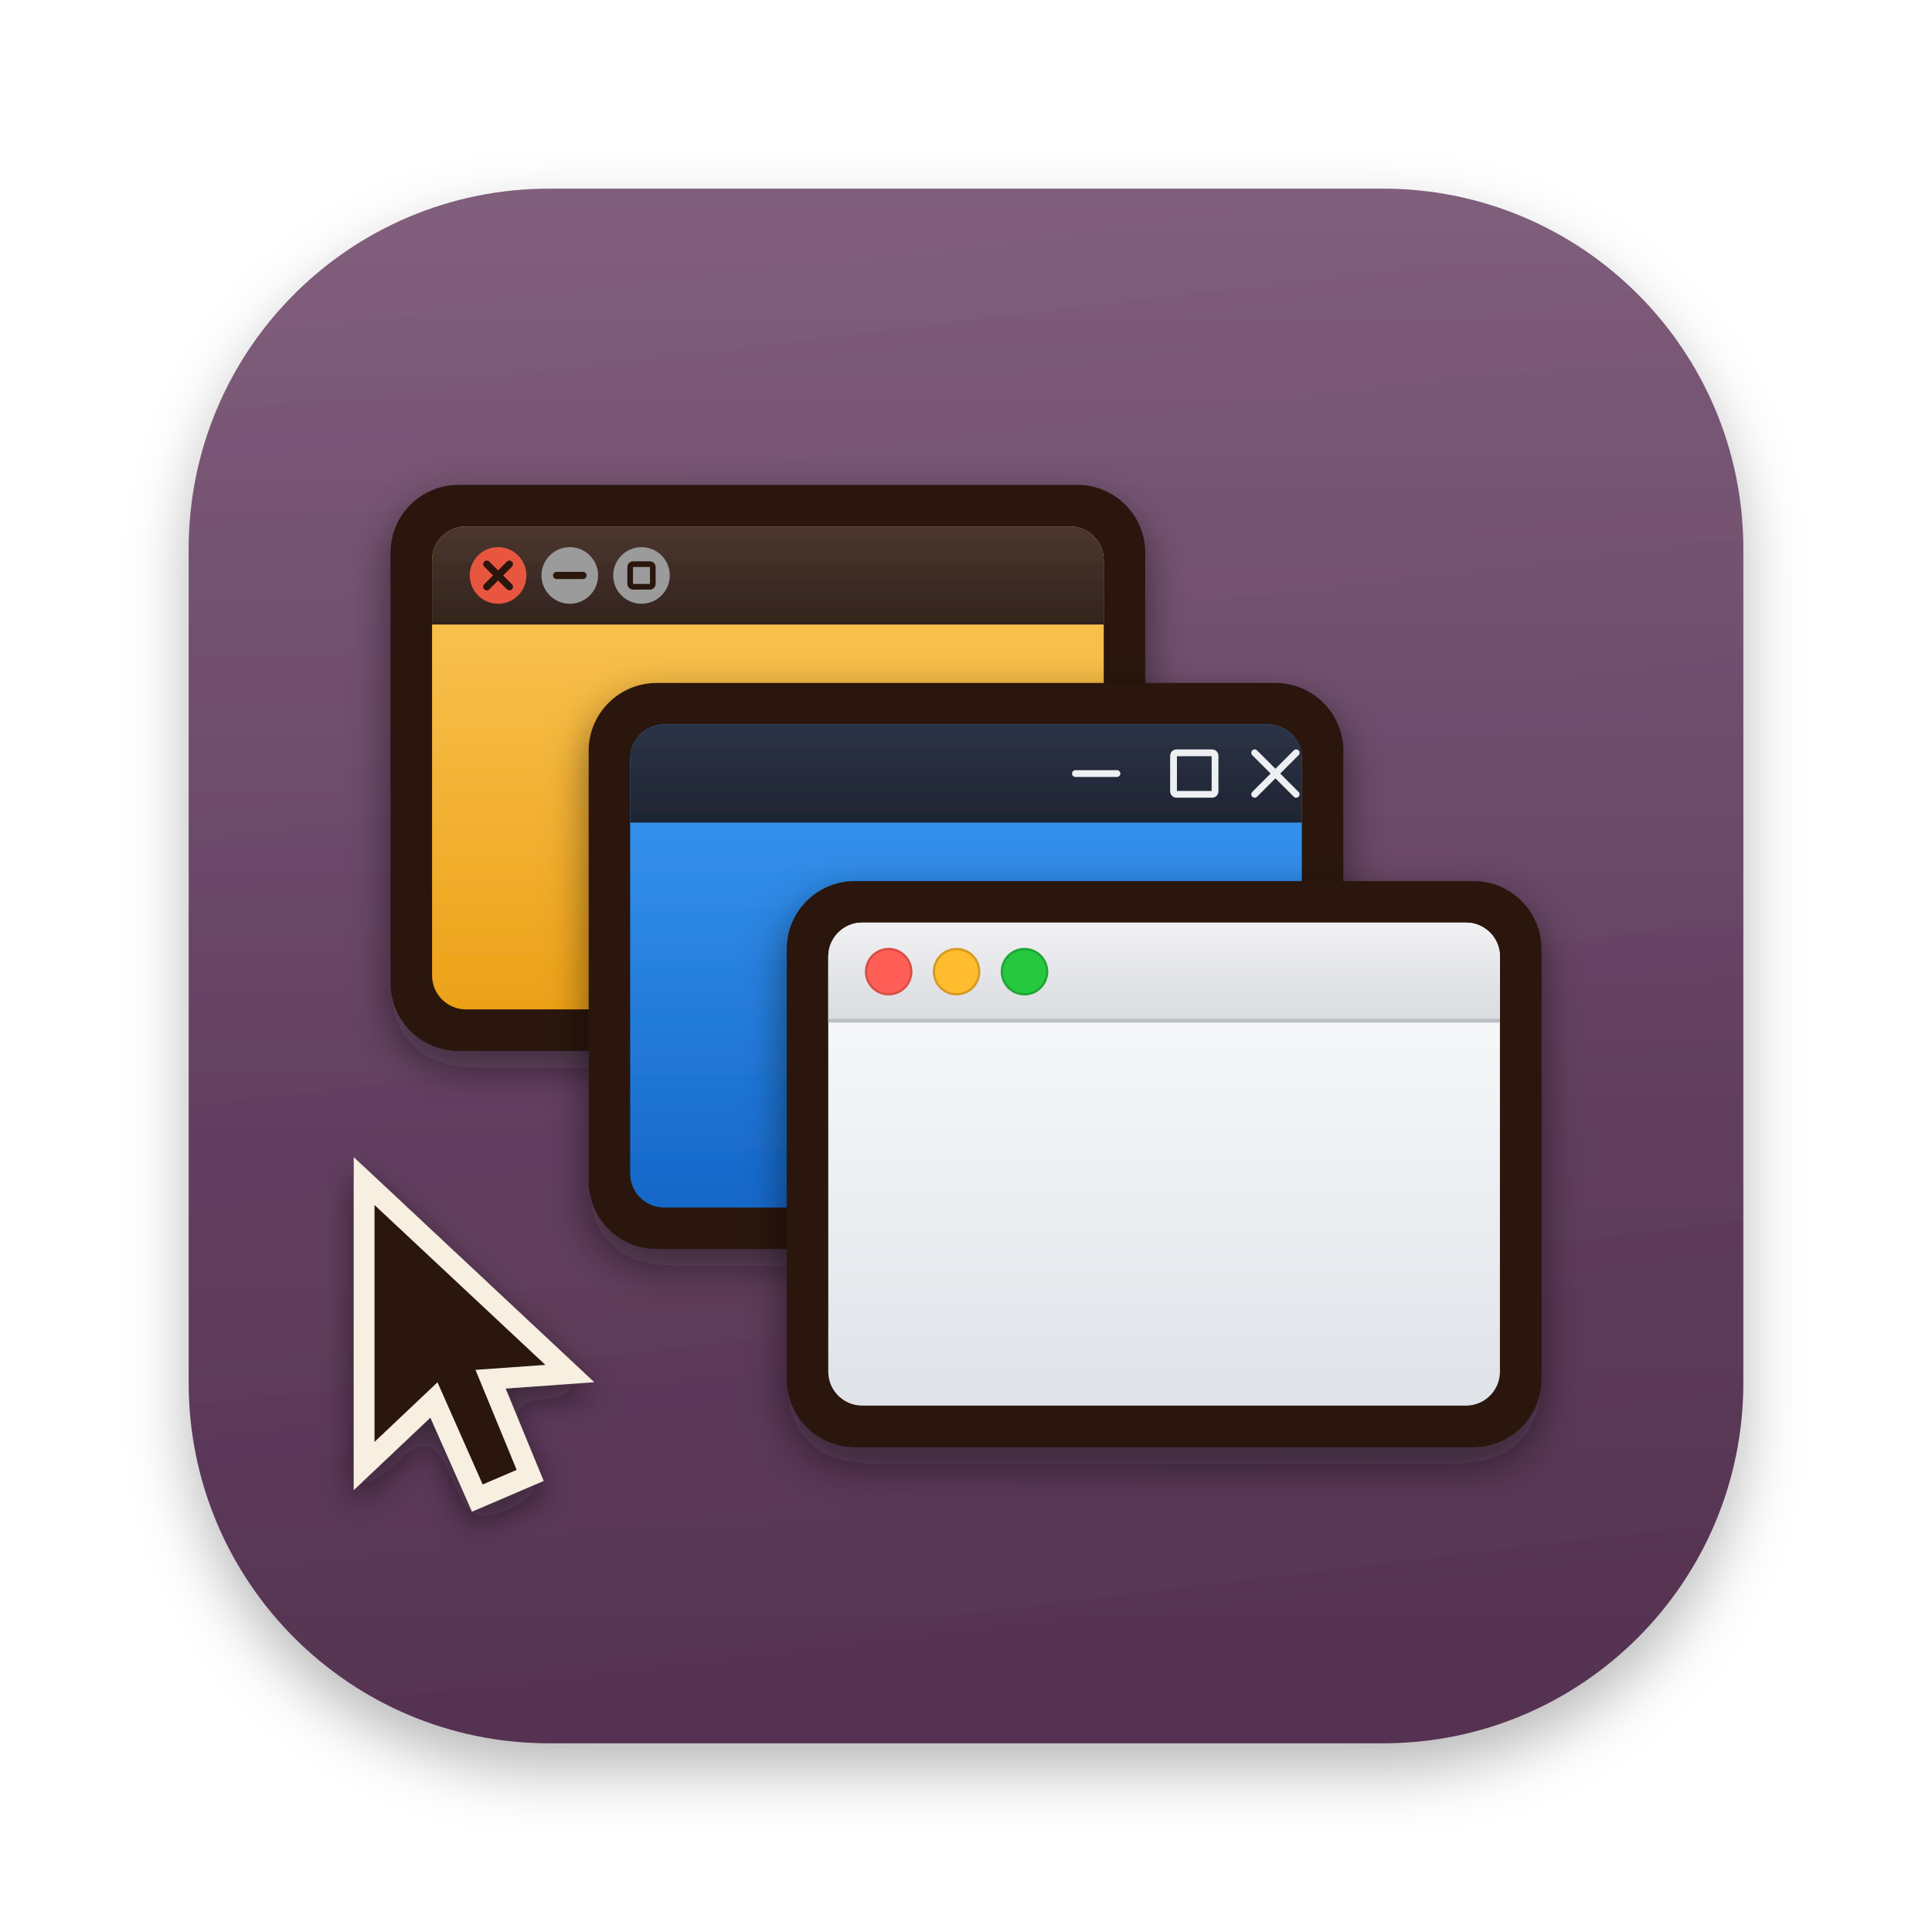
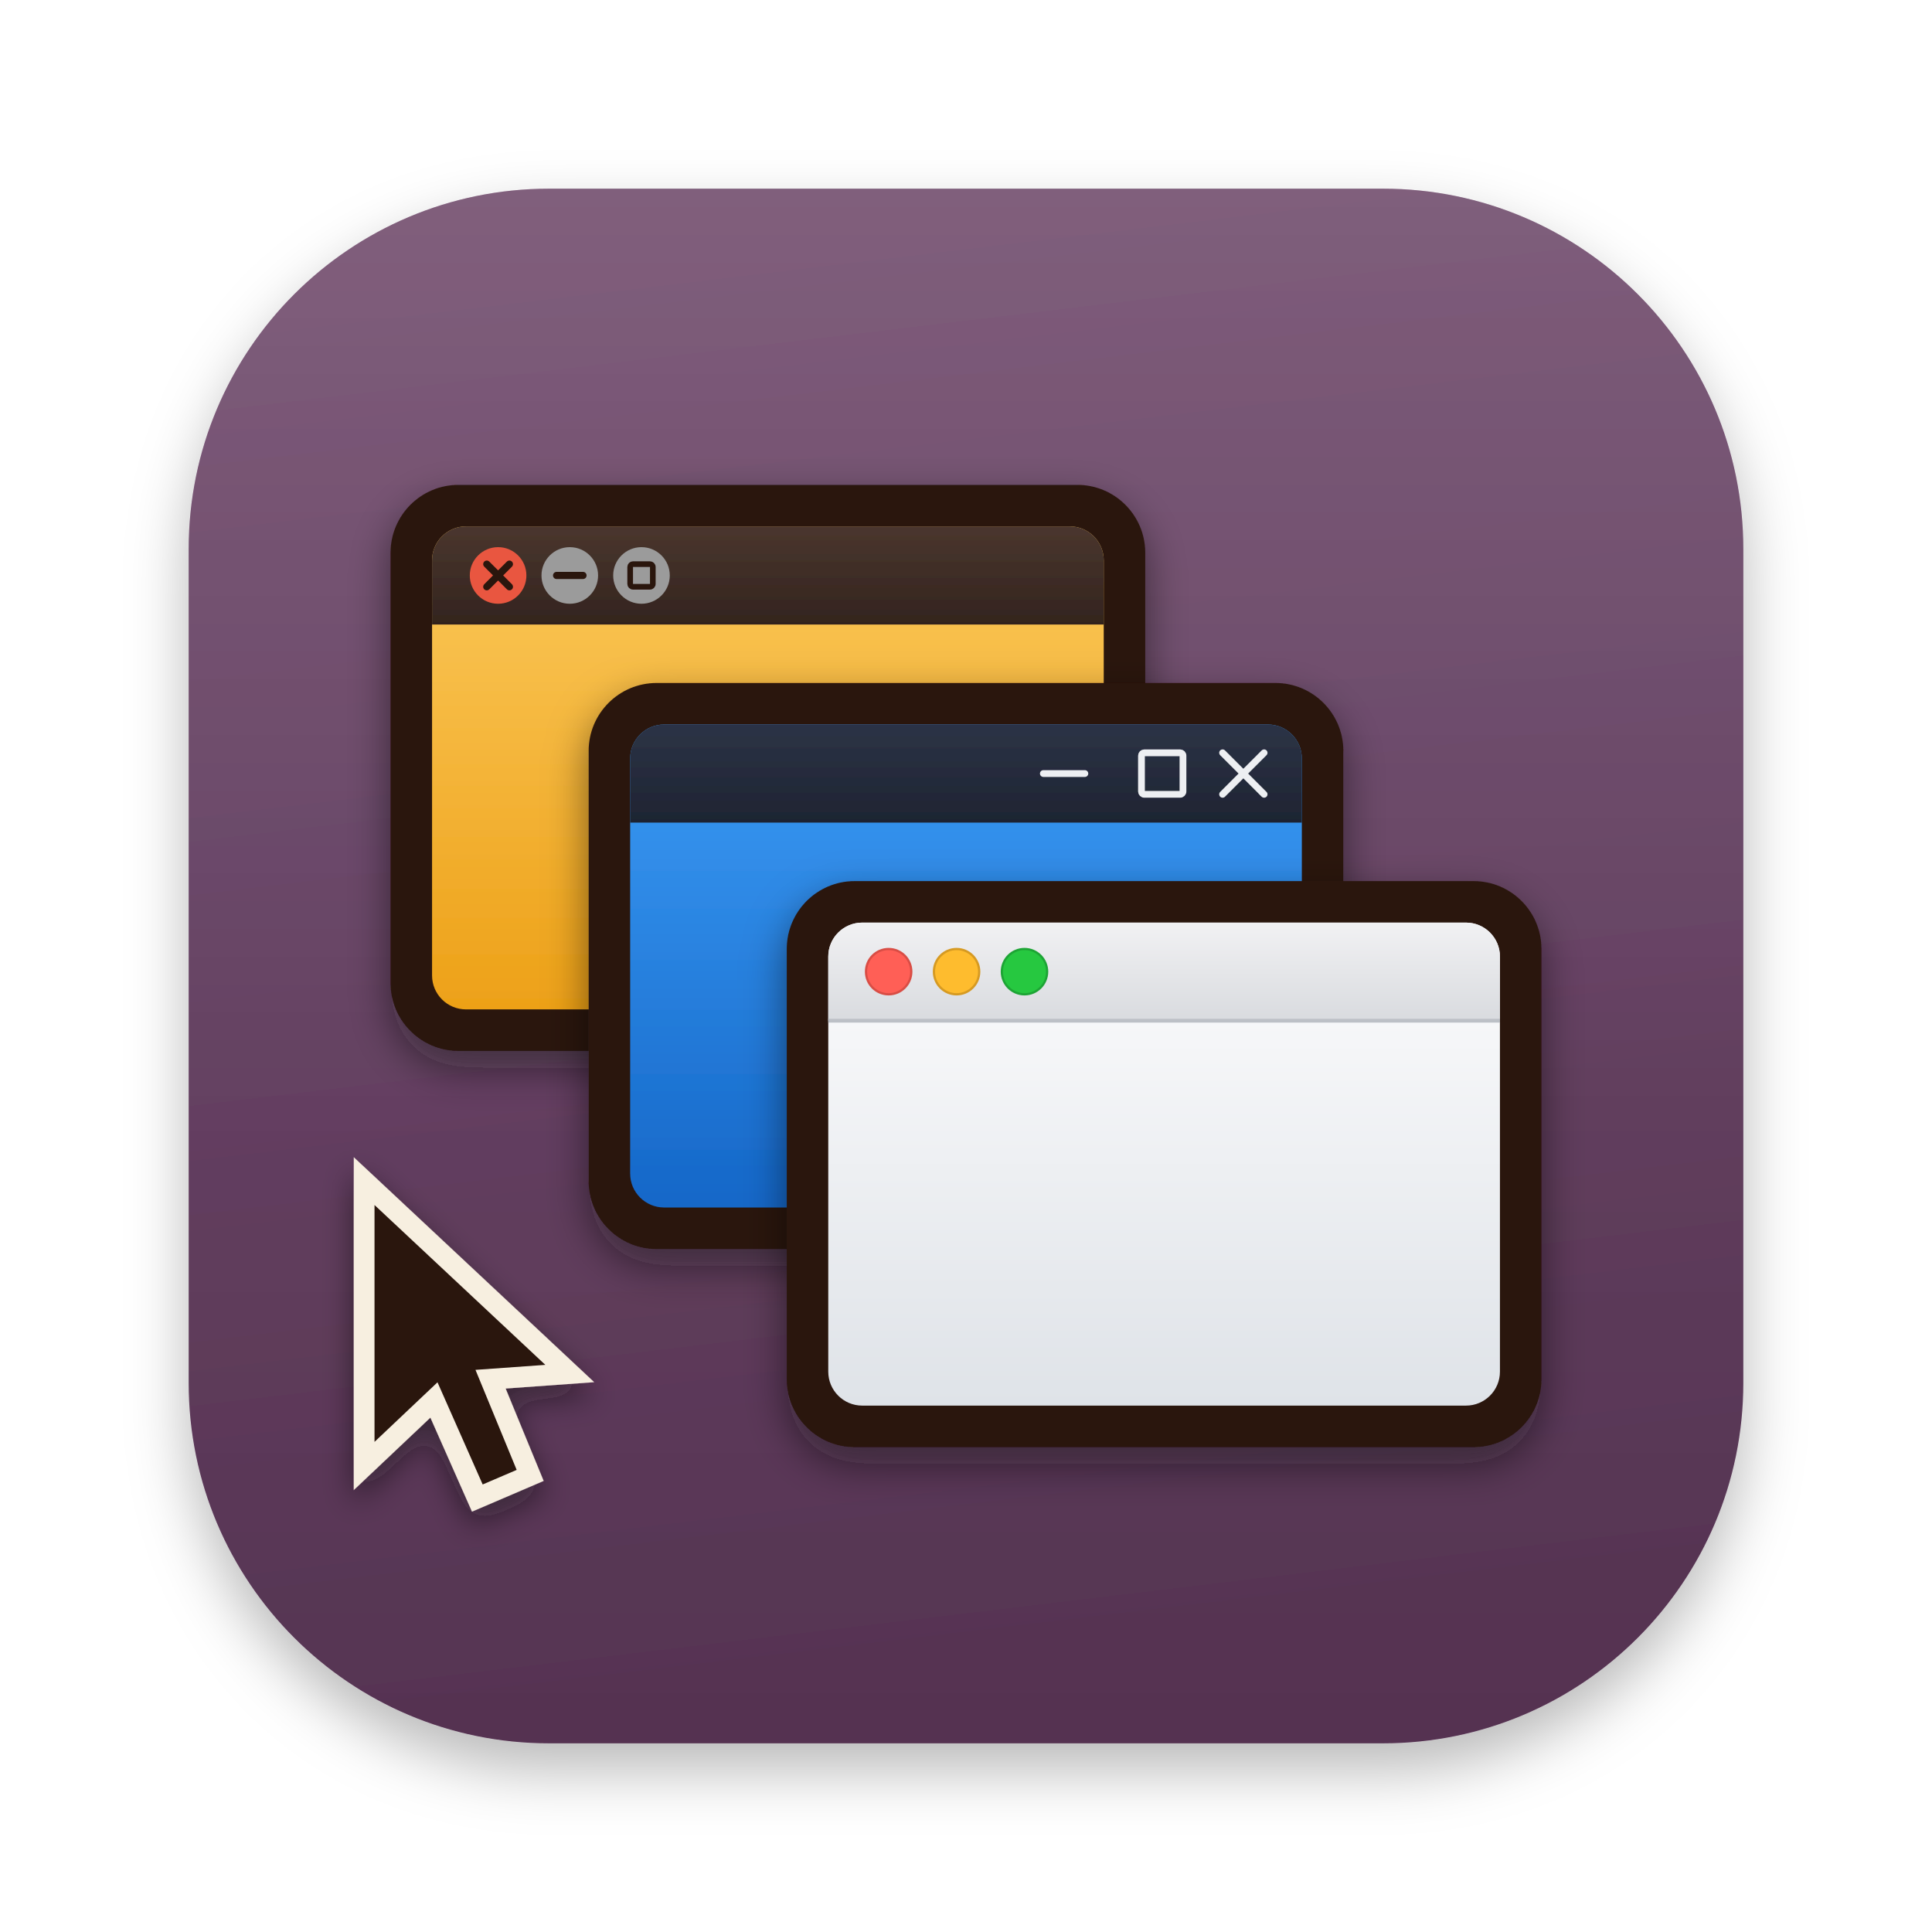
<svg xmlns="http://www.w3.org/2000/svg" viewBox="0 0 1024 1024" width="1024" height="1024">
  <defs>
    <linearGradient id="tileG" x1="0" y1="0" x2="0.12" y2="1">
      <stop offset="0" stop-color="#684064" />
      <stop offset="0.55" stop-color="#5F3A5C" />
      <stop offset="1" stop-color="#553351" />
    </linearGradient>
    <linearGradient id="amberG" x1="0" y1="0" x2="0" y2="1">
      <stop offset="0" stop-color="#FBC85A" />
      <stop offset="1" stop-color="#EDA118" />
    </linearGradient>
    <linearGradient id="blueG" x1="0" y1="0" x2="0" y2="1">
      <stop offset="0" stop-color="#3B9BF5" />
      <stop offset="1" stop-color="#1567C8" />
    </linearGradient>
    <linearGradient id="lightG" x1="0" y1="0" x2="0" y2="1">
      <stop offset="0" stop-color="#FCFCFD" />
      <stop offset="1" stop-color="#DFE3E8" />
    </linearGradient>
    <linearGradient id="macBarG" x1="0" y1="0" x2="0" y2="1">
      <stop offset="0" stop-color="#F1F1F3" />
      <stop offset="1" stop-color="#D9DBDF" />
    </linearGradient>
    <linearGradient id="linBarG" x1="0" y1="0" x2="0" y2="1">
      <stop offset="0" stop-color="#4A362E" />
      <stop offset="1" stop-color="#33241E" />
    </linearGradient>
    <linearGradient id="winBarG" x1="0" y1="0" x2="0" y2="1">
      <stop offset="0" stop-color="#2C3346" />
      <stop offset="1" stop-color="#1E2432" />
    </linearGradient>
    <linearGradient id="glossG" x1="0" y1="0" x2="0" y2="1">
      <stop offset="0" stop-color="#FFFFFF" stop-opacity="0.16" />
      <stop offset="0.6" stop-color="#FFFFFF" stop-opacity="0.03" />
      <stop offset="1" stop-color="#FFFFFF" stop-opacity="0" />
    </linearGradient>
    <filter id="tileSh" x="-20%" y="-20%" width="140%" height="140%">
      <feDropShadow dx="0" dy="14" stdDeviation="16" flood-color="#000" flood-opacity="0.28" />
    </filter>
    <filter id="winSh" x="-30%" y="-30%" width="170%" height="170%">
      <feDropShadow dx="0" dy="9" stdDeviation="11" flood-color="#160B08" flood-opacity="0.50" />
    </filter>
    <filter id="curSh" x="-40%" y="-40%" width="190%" height="190%">
      <feDropShadow dx="0" dy="7" stdDeviation="8" flood-color="#160B08" flood-opacity="0.50" />
    </filter>
    <clipPath id="clip">
      <rect x="100" y="100" width="824" height="824" rx="191" ry="191" />
    </clipPath>
  </defs>
  <g filter="url(#tileSh)">
    <rect x="100" y="100" width="824" height="824" rx="191" ry="191" fill="url(#tileG)" />
  </g>
  <rect x="100" y="100" width="824" height="824" rx="191" ry="191" fill="url(#glossG)" />
  <g clip-path="url(#clip)">
    <g filter="url(#winSh)">
      <rect x="207" y="257" width="400" height="300" rx="36" fill="#2A1710" />
      <rect x="229" y="279" width="356" height="256" rx="18" fill="url(#amberG)" />
      <path d="M229 297a18 18 0 0 1 18-18h320a18 18 0 0 1 18 18v34H229z" fill="url(#linBarG)" />
      <circle cx="264" cy="305" r="15" fill="#E9573F" />
      <path d="M258 299l12 12M270 299l-12 12" stroke="#2A1710" stroke-width="3.8" stroke-linecap="round" />
      <circle cx="302" cy="305" r="15" fill="#9B9B9B" />
      <path d="M295 305h14" stroke="#2A1710" stroke-width="3.8" stroke-linecap="round" />
      <circle cx="340" cy="305" r="15" fill="#9B9B9B" />
      <rect x="334" y="299" width="12" height="12" rx="1.5" fill="none" stroke="#2A1710" stroke-width="3" />
    </g>
    <g filter="url(#winSh)">
      <rect x="312" y="362" width="400" height="300" rx="36" fill="#2A1710" />
      <rect x="334" y="384" width="356" height="256" rx="18" fill="url(#blueG)" />
      <path d="M334 402a18 18 0 0 1 18-18h320a18 18 0 0 1 18 18v34H334z" fill="url(#winBarG)" />
      <g stroke="#EDEFF2" stroke-width="3.6" fill="none" stroke-linecap="round">
-         <path d="M570 410h22" />
-         <rect x="622" y="399" width="22" height="22" rx="1.5" />
-         <path d="M665 399l22 22M687 399l-22 22" />
+         <path d="M553 410h22" />
+         <rect x="605" y="399" width="22" height="22" rx="1.5" />
+         <path d="M648 399l22 22M670 399l-22 22" />
      </g>
    </g>
    <g filter="url(#winSh)">
      <rect x="417" y="467" width="400" height="300" rx="36" fill="#2A1710" />
      <rect x="439" y="489" width="356" height="256" rx="18" fill="url(#lightG)" />
      <path d="M439 507a18 18 0 0 1 18-18h320a18 18 0 0 1 18 18v34H439z" fill="url(#macBarG)" />
      <path d="M439 541h356" stroke="#BCC0C6" stroke-width="2" />
      <circle cx="471" cy="515" r="12" fill="#FF5F57" stroke="#D94E45" stroke-width="1.2" />
      <circle cx="507" cy="515" r="12" fill="#FEBC2E" stroke="#D69A22" stroke-width="1.2" />
      <circle cx="543" cy="515" r="12" fill="#28C840" stroke="#1FA534" stroke-width="1.2" />
    </g>
    <g filter="url(#curSh)">
      <path d="M193 626L193 777L230 742L253 794L281 782L260 731L302 728Z" fill="#2A1710" stroke="#F7EFE0" stroke-width="11" stroke-linejoin="miter" stroke-miterlimit="6" />
    </g>
  </g>
</svg>
